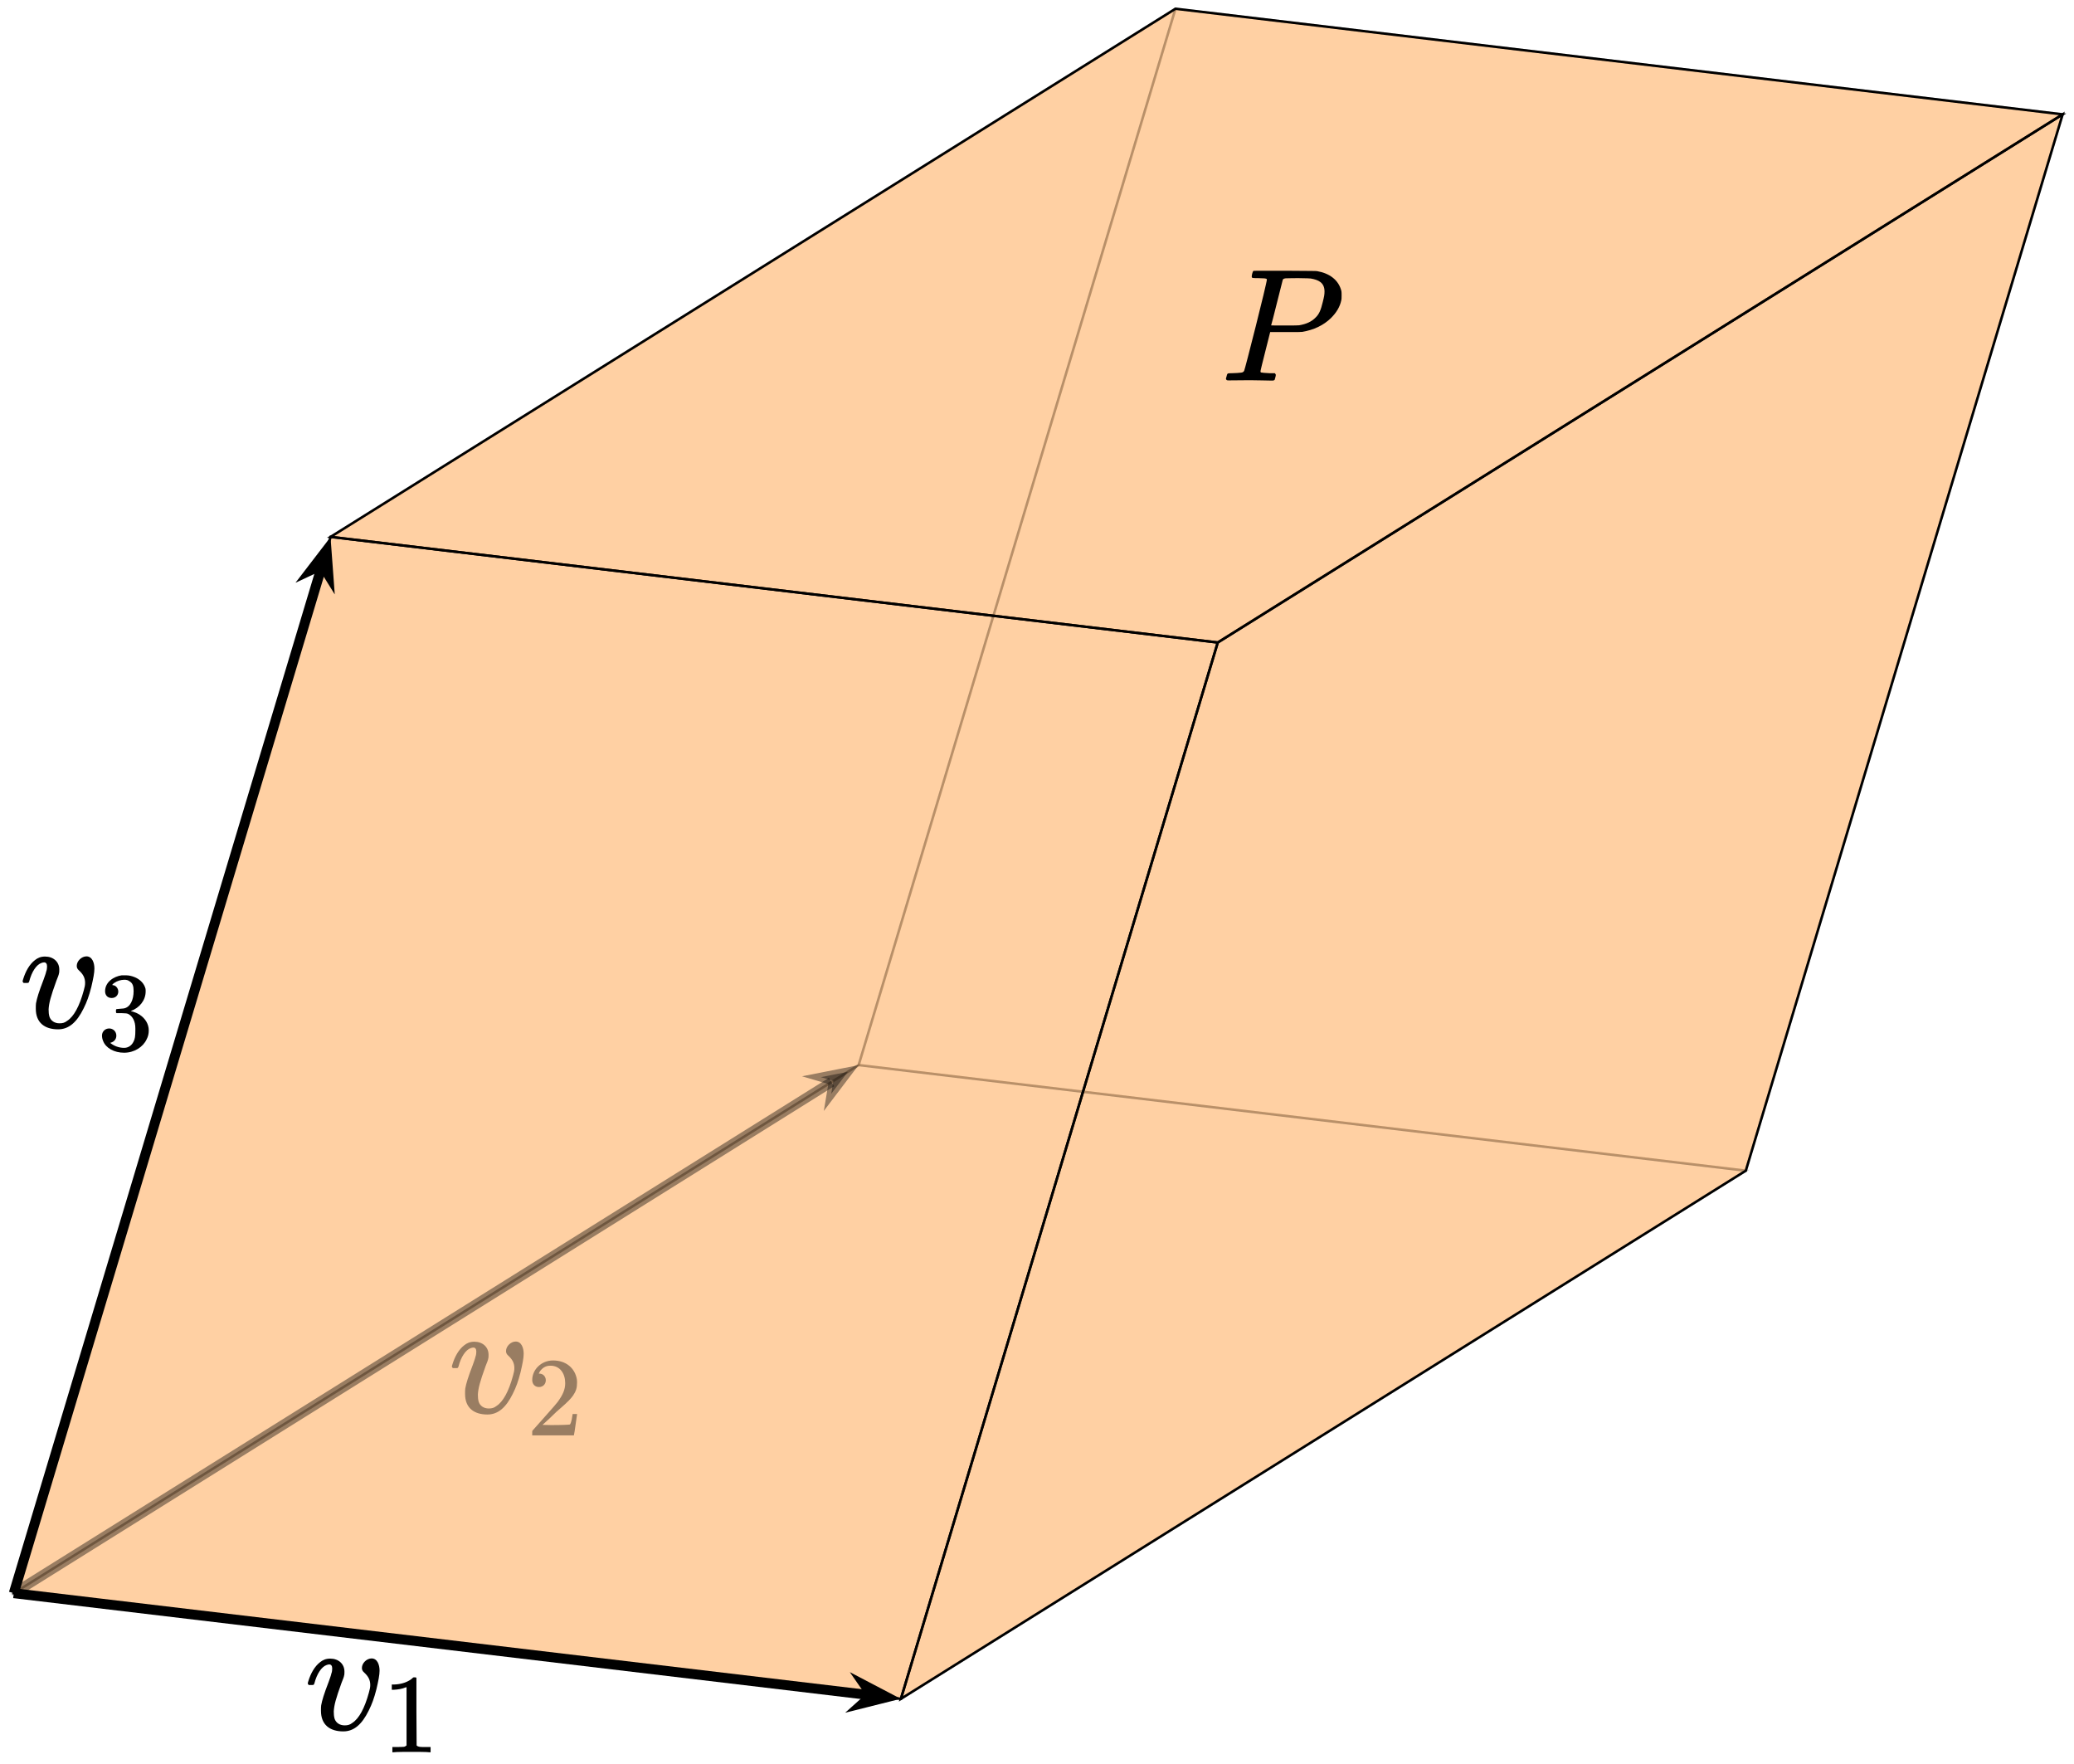
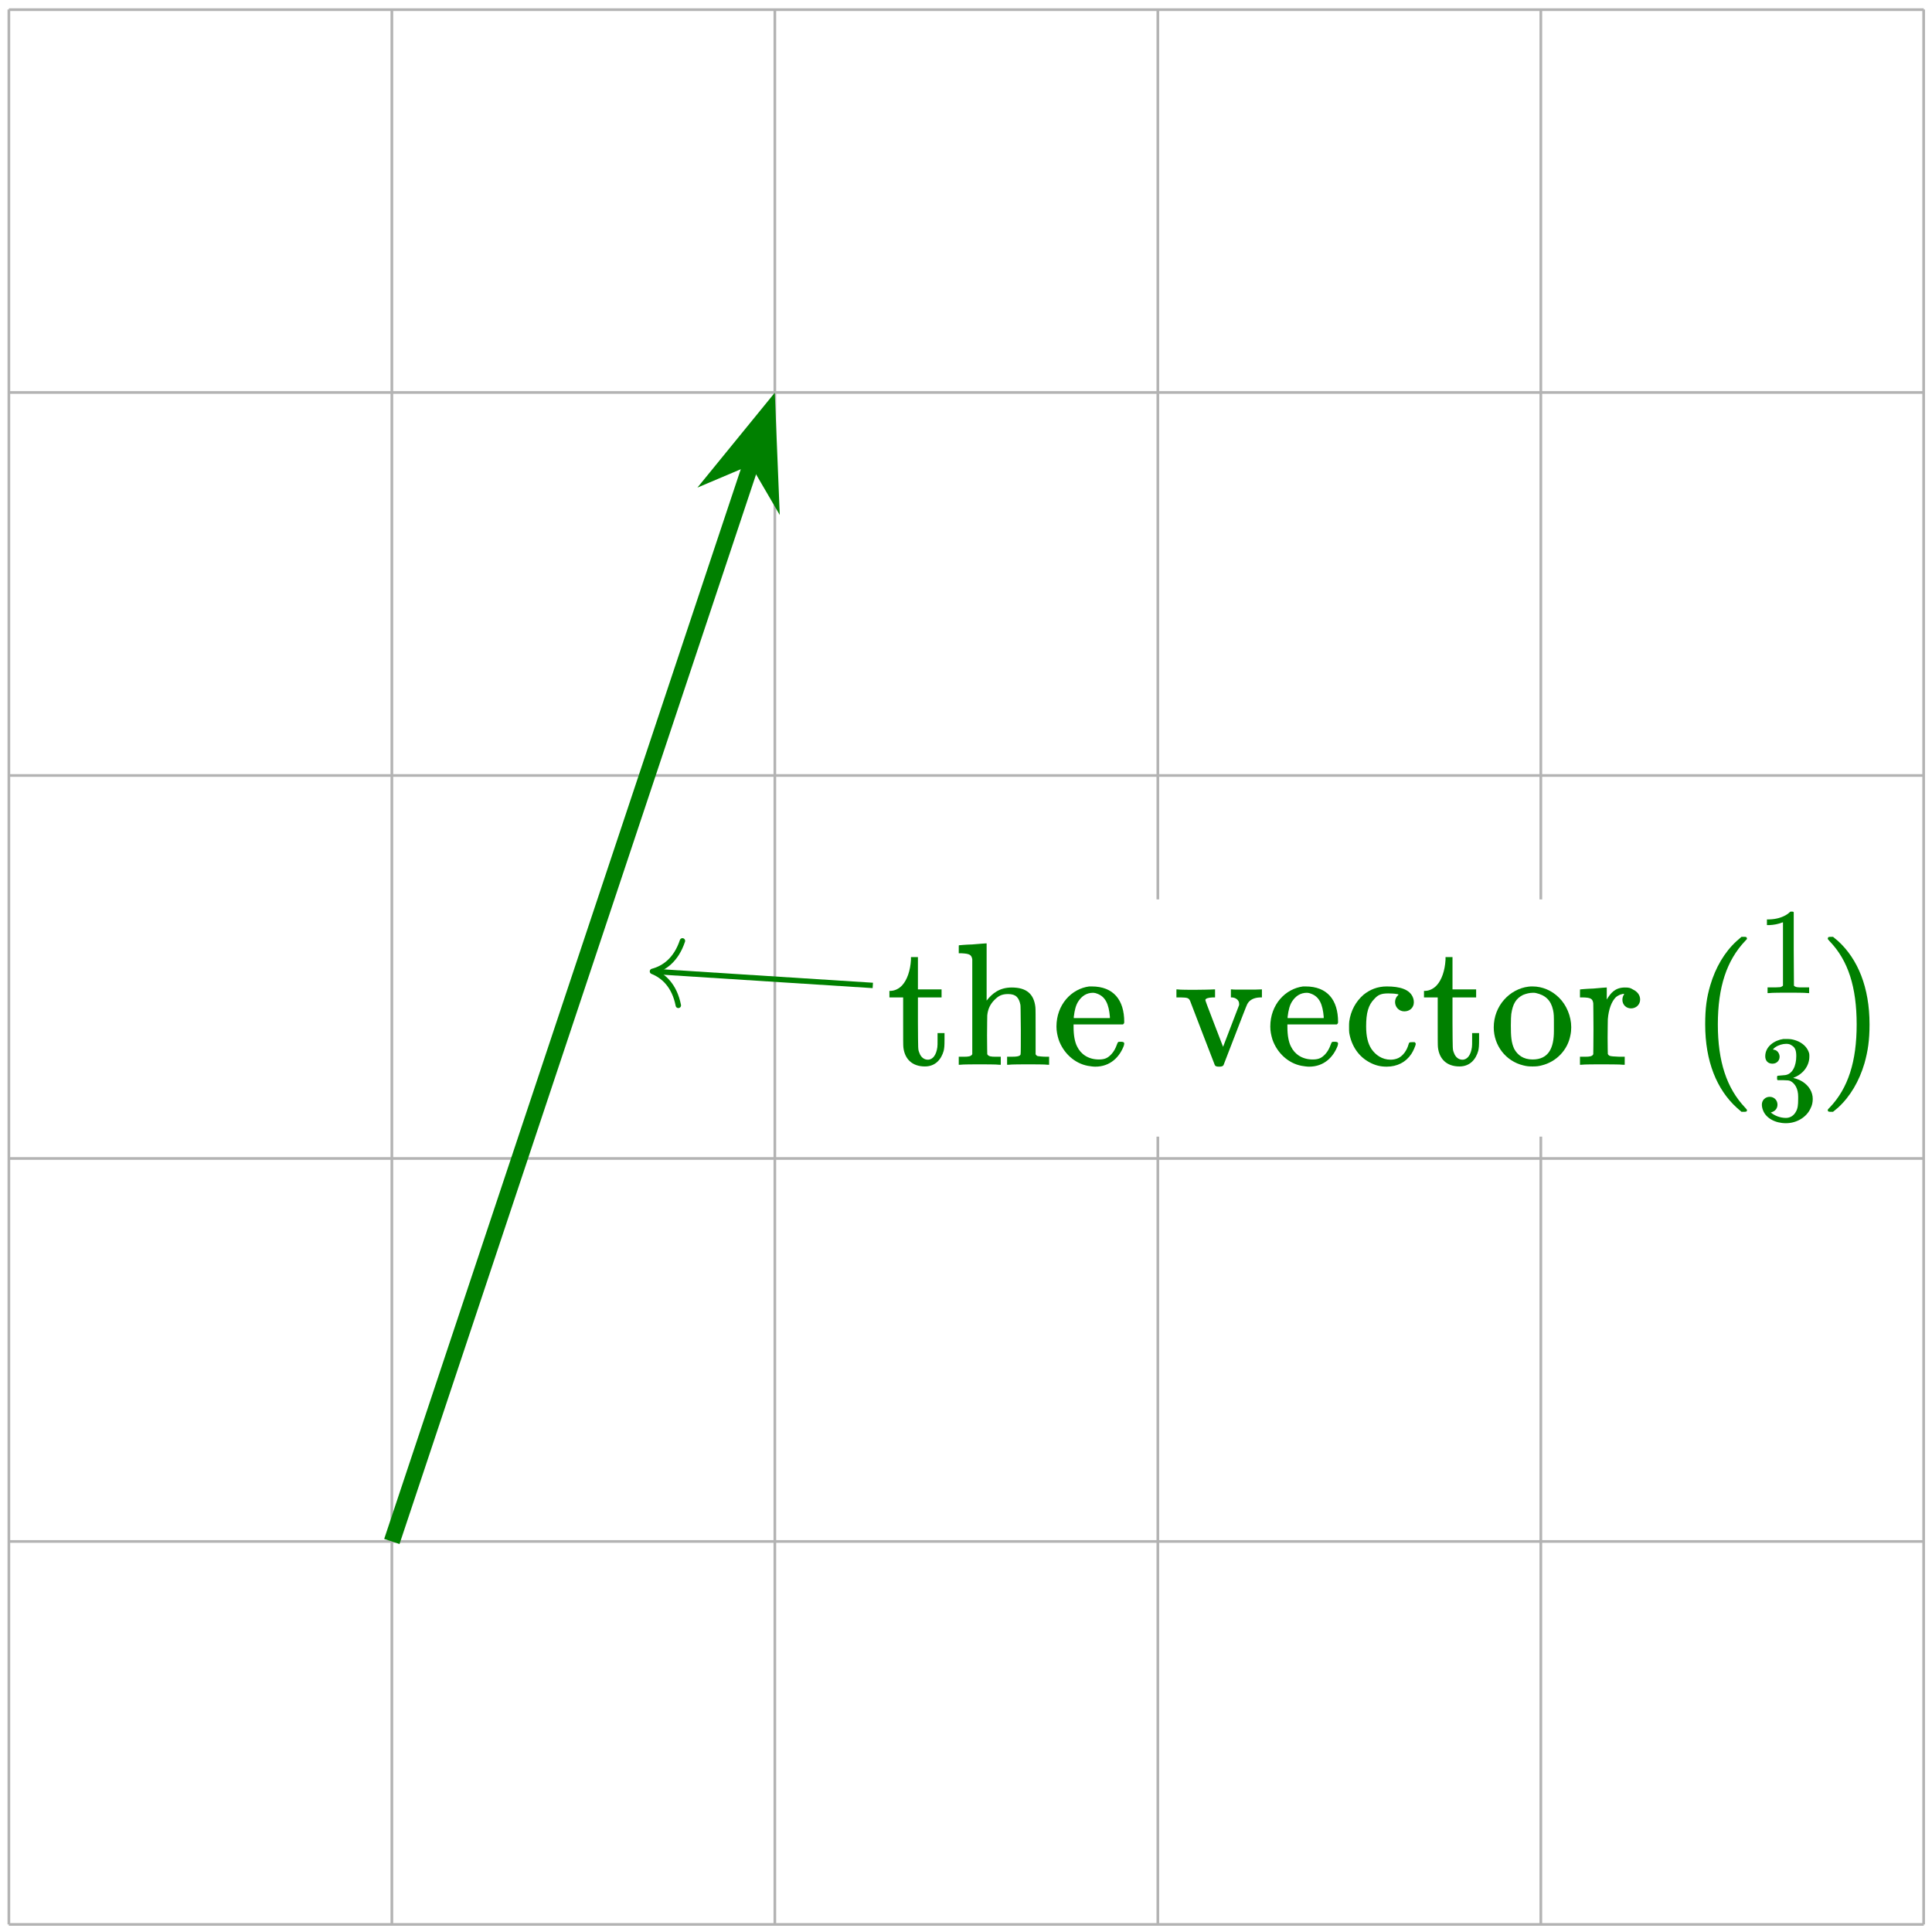
- <svg xmlns="http://www.w3.org/2000/svg" xmlns:xlink="http://www.w3.org/1999/xlink" width="167pt" height="142pt" viewBox="0 0 167 142" version="1.1">
+ <svg xmlns="http://www.w3.org/2000/svg" xmlns:xlink="http://www.w3.org/1999/xlink" width="143pt" height="143pt" viewBox="0 0 143 143" version="1.1">
  <defs>
    <g>
      <symbol overflow="visible" id="glyph0-0">
        <path style="stroke:none;" d="M 0.641 0 L 2.594 0 L 2.594 -6.906 L 0.641 -6.906 Z M 1.297 -0.641 L 1.297 -6.25 L 1.938 -6.25 L 1.938 -0.641 Z M 1.297 -0.641 " />
      </symbol>
      <symbol overflow="visible" id="glyph0-1">
-         <path style="stroke:none;" d="M 3.125 0.141 C 3.984 0.141 4.625 -0.422 5.172 -1.531 C 5.438 -2.062 5.609 -2.531 5.797 -3.266 C 5.953 -3.938 6.047 -4.406 6.047 -4.75 C 6.047 -5.234 5.859 -5.734 5.406 -5.734 C 5.016 -5.734 4.625 -5.359 4.625 -4.969 C 4.625 -4.828 4.672 -4.719 4.797 -4.609 C 5.156 -4.281 5.297 -3.984 5.297 -3.594 C 5.297 -3.406 5.266 -3.266 5.188 -2.984 C 4.844 -1.719 4.391 -0.891 3.859 -0.547 C 3.656 -0.391 3.5 -0.344 3.234 -0.344 C 2.844 -0.344 2.531 -0.547 2.422 -0.891 C 2.375 -1.078 2.359 -1.219 2.359 -1.469 C 2.391 -1.984 2.516 -2.469 2.984 -3.766 C 3.094 -4.031 3.188 -4.281 3.188 -4.344 C 3.219 -4.422 3.219 -4.562 3.219 -4.672 C 3.219 -5.297 2.734 -5.719 2.078 -5.719 C 1.719 -5.719 1.484 -5.609 1.266 -5.438 C 0.812 -5.094 0.5 -4.516 0.312 -3.906 C 0.281 -3.812 0.266 -3.75 0.266 -3.719 C 0.266 -3.672 0.328 -3.625 0.344 -3.594 L 0.531 -3.594 C 0.781 -3.594 0.734 -3.594 0.797 -3.719 C 1 -4.5 1.375 -5.062 1.781 -5.203 C 1.859 -5.234 1.938 -5.25 2 -5.25 C 2.156 -5.25 2.234 -5.125 2.234 -4.922 C 2.234 -4.797 2.219 -4.641 2.156 -4.484 C 2.156 -4.422 2.047 -4.125 1.953 -3.859 C 1.562 -2.844 1.422 -2.375 1.344 -1.953 C 1.328 -1.859 1.328 -1.688 1.328 -1.516 C 1.328 -0.391 2.047 0.141 3.125 0.141 Z M 3.125 0.141 " />
+         <path style="stroke:none;" d="M 1.828 -7.766 C 1.781 -6.969 1.547 -6.281 1.172 -5.875 C 0.953 -5.641 0.656 -5.484 0.344 -5.469 L 0.234 -5.469 L 0.234 -4.984 L 1.25 -4.984 L 1.25 -3.219 C 1.25 -2 1.25 -1.391 1.266 -1.297 C 1.359 -0.438 1.906 0.125 2.859 0.125 C 3.656 0.125 4.078 -0.422 4.25 -1.031 C 4.297 -1.25 4.312 -1.391 4.312 -1.891 L 4.312 -2.344 L 3.797 -2.344 L 3.797 -1.891 C 3.797 -1.562 3.797 -1.406 3.781 -1.297 C 3.703 -0.734 3.453 -0.375 3.078 -0.375 C 2.797 -0.375 2.562 -0.562 2.453 -0.875 C 2.344 -1.156 2.359 -1.031 2.344 -3.125 L 2.344 -4.984 L 4.094 -4.984 L 4.094 -5.578 L 2.344 -5.578 L 2.344 -7.969 L 1.828 -7.969 Z M 1.828 -7.766 " />
      </symbol>
      <symbol overflow="visible" id="glyph0-2">
-         <path style="stroke:none;" d="M 3.719 -8.141 C 3.719 -7.844 1.938 -0.844 1.891 -0.797 C 1.844 -0.703 1.781 -0.656 1.641 -0.641 C 1.5 -0.625 1.156 -0.594 0.875 -0.594 C 0.531 -0.594 0.531 -0.594 0.469 -0.328 C 0.438 -0.219 0.422 -0.172 0.422 -0.141 C 0.422 -0.109 0.438 -0.109 0.453 -0.078 C 0.484 -0.031 0.5 -0.016 0.656 -0.016 C 1.141 -0.016 1.594 -0.031 2.359 -0.031 C 3.141 -0.031 3.609 0 4.125 0 C 4.297 0 4.297 -0.031 4.344 -0.062 C 4.359 -0.109 4.438 -0.375 4.438 -0.453 C 4.438 -0.516 4.375 -0.562 4.359 -0.594 L 3.953 -0.594 C 3.562 -0.609 3.297 -0.641 3.234 -0.656 C 3.219 -0.672 3.203 -0.703 3.203 -0.766 C 3.203 -0.797 3.375 -1.5 3.594 -2.359 L 3.984 -3.906 L 5.203 -3.906 C 6.266 -3.906 6.453 -3.906 6.562 -3.922 C 7.5 -4.078 8.281 -4.453 8.875 -5.031 C 9.328 -5.484 9.594 -5.938 9.703 -6.438 C 9.734 -6.547 9.734 -6.703 9.734 -6.859 C 9.734 -7 9.734 -7.125 9.719 -7.203 C 9.5 -8.109 8.75 -8.641 7.766 -8.812 C 7.609 -8.828 7.578 -8.828 5.141 -8.844 C 2.719 -8.844 2.672 -8.844 2.625 -8.828 C 2.578 -8.781 2.5 -8.516 2.5 -8.391 C 2.5 -8.25 2.531 -8.25 2.984 -8.25 C 3.375 -8.234 3.719 -8.25 3.719 -8.141 Z M 8.359 -7.172 C 8.359 -6.922 8.328 -6.766 8.219 -6.328 C 8.062 -5.672 7.922 -5.344 7.641 -5.078 C 7.328 -4.75 6.891 -4.547 6.312 -4.453 C 6.172 -4.438 6.016 -4.438 5.109 -4.438 C 4.109 -4.438 4.062 -4.438 4.062 -4.453 C 4.094 -4.484 4.938 -7.922 5 -8.125 C 5.031 -8.188 5.109 -8.219 5.234 -8.234 C 5.281 -8.234 5.719 -8.25 6.219 -8.25 C 7 -8.234 7.141 -8.234 7.25 -8.219 C 7.875 -8.109 8.359 -7.891 8.359 -7.172 Z M 8.359 -7.172 " />
+         <path style="stroke:none;" d="M 2.438 -0.781 C 2.438 -0.797 2.422 -1.484 2.422 -2.172 C 2.422 -2.875 2.438 -3.578 2.438 -3.656 C 2.484 -4.125 2.656 -4.484 2.969 -4.797 C 3.25 -5.078 3.484 -5.234 3.984 -5.234 C 4.562 -5.234 4.781 -4.969 4.891 -4.438 C 4.906 -4.328 4.906 -4.172 4.922 -2.594 C 4.922 -1.625 4.922 -0.828 4.906 -0.797 C 4.906 -0.609 4.547 -0.594 4.219 -0.594 L 3.906 -0.594 L 3.906 0 L 4.016 0 C 4.188 -0.031 5.172 -0.031 5.469 -0.031 C 5.766 -0.031 6.75 -0.031 6.922 0 L 7.016 0 L 7.016 -0.594 L 6.812 -0.594 C 6.547 -0.594 6.266 -0.625 6.172 -0.641 C 6.109 -0.656 6.047 -0.719 6.016 -0.781 C 6.016 -0.797 6.016 -1.328 6.016 -2.469 C 6.016 -3.516 6.016 -4.172 6 -4.266 C 5.891 -5.25 5.328 -5.719 4.25 -5.719 C 3.328 -5.719 2.797 -5.266 2.391 -4.75 L 2.391 -8.984 L 2.344 -8.984 C 2.312 -8.984 1.859 -8.953 1.328 -8.906 C 0.797 -8.891 0.359 -8.844 0.344 -8.844 C 0.328 -8.844 0.328 -8.828 0.328 -8.547 L 0.328 -8.25 L 0.562 -8.25 C 1.125 -8.219 1.266 -8.141 1.328 -7.812 C 1.328 -7.75 1.328 -6 1.328 -4.266 C 1.328 -2.531 1.328 -0.797 1.328 -0.781 C 1.234 -0.609 1.016 -0.594 0.719 -0.594 L 0.328 -0.594 L 0.328 0 L 0.422 0 C 0.594 -0.031 1.578 -0.031 1.875 -0.031 C 2.172 -0.031 3.156 -0.031 3.328 0 L 3.438 0 L 3.438 -0.594 L 3.047 -0.594 C 2.734 -0.594 2.531 -0.609 2.438 -0.781 Z M 2.438 -0.781 " />
+       </symbol>
+       <symbol overflow="visible" id="glyph0-3">
+         <path style="stroke:none;" d="M 5.375 -3.172 C 5.375 -4.797 4.578 -5.797 2.969 -5.797 C 2.891 -5.797 2.844 -5.797 2.781 -5.797 C 1.469 -5.625 0.359 -4.453 0.359 -2.828 C 0.359 -2.484 0.422 -2.188 0.516 -1.875 C 0.859 -0.875 1.688 -0.109 2.672 0.078 C 2.859 0.109 3.062 0.141 3.234 0.141 C 4.344 0.141 5.031 -0.578 5.344 -1.406 C 5.359 -1.484 5.375 -1.531 5.375 -1.562 C 5.375 -1.672 5.297 -1.703 5.109 -1.703 C 4.953 -1.703 4.953 -1.703 4.906 -1.656 C 4.891 -1.625 4.859 -1.578 4.828 -1.484 C 4.734 -1.219 4.609 -0.984 4.438 -0.797 C 4.188 -0.531 3.984 -0.391 3.5 -0.391 C 2.703 -0.391 2.156 -0.797 1.891 -1.344 C 1.719 -1.672 1.625 -2.172 1.625 -2.797 L 1.625 -2.984 L 5.281 -2.984 C 5.344 -3.047 5.375 -3.047 5.375 -3.172 Z M 4.312 -3.562 L 4.312 -3.453 L 1.641 -3.453 L 1.641 -3.547 C 1.703 -4.062 1.797 -4.422 1.984 -4.703 C 2.234 -5.078 2.578 -5.328 3.078 -5.328 C 3.219 -5.312 3.25 -5.312 3.359 -5.266 C 3.984 -5.047 4.234 -4.484 4.312 -3.562 Z M 4.312 -3.562 " />
+       </symbol>
+       <symbol overflow="visible" id="glyph0-4">
+         <path style="stroke:none;" d="M 4.375 -5.578 L 4.281 -5.578 L 4.281 -4.984 L 4.344 -4.984 C 4.594 -4.984 4.891 -4.812 4.891 -4.516 L 4.891 -4.422 L 3.703 -1.328 L 3.047 -3.031 C 2.516 -4.406 2.391 -4.75 2.391 -4.797 C 2.406 -4.906 2.594 -4.969 2.922 -4.984 L 3.109 -4.984 L 3.109 -5.578 L 3 -5.578 C 2.875 -5.562 1.859 -5.547 1.578 -5.547 C 1.328 -5.547 0.453 -5.547 0.328 -5.578 L 0.25 -5.578 L 0.25 -4.984 L 0.562 -4.984 C 1.031 -4.969 1.156 -4.969 1.266 -4.719 C 1.281 -4.656 3.094 0.031 3.094 0.031 C 3.141 0.109 3.219 0.141 3.406 0.141 C 3.609 0.141 3.672 0.109 3.734 0.031 C 3.797 -0.109 5.422 -4.375 5.484 -4.469 C 5.641 -4.797 5.984 -4.969 6.438 -4.984 L 6.578 -4.984 L 6.578 -5.578 L 6.516 -5.578 C 6.359 -5.562 5.906 -5.562 5.469 -5.562 L 5 -5.562 C 4.734 -5.562 4.438 -5.562 4.375 -5.578 Z M 4.375 -5.578 " />
+       </symbol>
+       <symbol overflow="visible" id="glyph0-5">
+         <path style="stroke:none;" d="M 4.531 -3.953 C 4.922 -3.953 5.234 -4.219 5.234 -4.625 C 5.234 -4.734 5.219 -4.844 5.188 -4.922 C 4.969 -5.594 4.172 -5.797 3.234 -5.797 C 2.531 -5.797 1.984 -5.562 1.516 -5.188 C 0.938 -4.688 0.562 -4 0.453 -3.203 C 0.438 -3.109 0.438 -2.938 0.438 -2.766 C 0.438 -2.609 0.438 -2.438 0.453 -2.359 C 0.625 -1.359 1.172 -0.578 2 -0.156 C 2.391 0.047 2.766 0.141 3.219 0.141 C 4 0.141 4.641 -0.188 5.047 -0.797 C 5.188 -1 5.375 -1.438 5.375 -1.547 C 5.375 -1.594 5.328 -1.641 5.297 -1.672 L 5.109 -1.672 C 4.891 -1.672 4.891 -1.656 4.844 -1.516 C 4.719 -1.062 4.438 -0.672 4.094 -0.5 C 3.922 -0.422 3.734 -0.375 3.516 -0.375 C 2.875 -0.375 2.391 -0.734 2.094 -1.172 C 1.828 -1.578 1.703 -2.109 1.703 -2.844 C 1.703 -3.828 1.859 -4.422 2.312 -4.875 C 2.578 -5.172 2.812 -5.281 3.344 -5.281 C 3.562 -5.281 3.812 -5.266 3.984 -5.234 C 4.125 -5.203 4.125 -5.219 4.047 -5.125 C 3.906 -5 3.844 -4.812 3.844 -4.641 C 3.844 -4.281 4.125 -3.953 4.531 -3.953 Z M 4.531 -3.953 " />
+       </symbol>
+       <symbol overflow="visible" id="glyph0-6">
+         <path style="stroke:none;" d="M 0.359 -2.766 C 0.359 -1.422 1.25 -0.266 2.547 0.047 C 2.797 0.109 2.938 0.125 3.234 0.125 C 3.516 0.125 3.672 0.109 3.906 0.047 C 5 -0.219 5.828 -1.094 6.031 -2.172 C 6.078 -2.391 6.094 -2.578 6.094 -2.781 C 6.094 -3.594 5.734 -4.438 5.188 -4.969 C 4.656 -5.5 3.953 -5.797 3.234 -5.797 C 3.141 -5.797 3.016 -5.797 2.922 -5.781 C 1.547 -5.609 0.359 -4.375 0.359 -2.766 Z M 3.469 -5.312 C 4.188 -5.156 4.594 -4.766 4.75 -4.047 C 4.812 -3.75 4.812 -3.625 4.812 -2.922 L 4.812 -2.5 C 4.812 -1.266 4.438 -0.391 3.234 -0.391 C 2.547 -0.391 2.125 -0.719 1.875 -1.172 C 1.656 -1.641 1.625 -2.109 1.625 -2.922 C 1.625 -3.297 1.641 -3.641 1.656 -3.75 C 1.766 -4.5 2 -4.906 2.531 -5.172 C 2.766 -5.266 3.016 -5.328 3.266 -5.328 C 3.328 -5.328 3.406 -5.328 3.469 -5.312 Z M 3.469 -5.312 " />
+       </symbol>
+       <symbol overflow="visible" id="glyph0-7">
+         <path style="stroke:none;" d="M 0.469 -0.594 L 0.266 -0.594 L 0.266 0 L 0.359 0 C 0.547 -0.031 1.5 -0.031 1.812 -0.031 C 2.125 -0.031 3.297 -0.031 3.453 0 L 3.578 0 L 3.578 -0.594 L 3.172 -0.594 C 2.766 -0.609 2.594 -0.625 2.484 -0.656 C 2.422 -0.672 2.359 -0.734 2.328 -0.797 C 2.328 -0.812 2.312 -1.391 2.312 -2 C 2.312 -2.609 2.328 -3.234 2.328 -3.375 C 2.391 -4.125 2.609 -4.688 2.922 -5 C 3.031 -5.094 3.141 -5.141 3.234 -5.188 C 3.328 -5.219 3.516 -5.266 3.531 -5.25 C 3.531 -5.234 3.516 -5.203 3.516 -5.188 C 3.453 -5.094 3.406 -4.953 3.406 -4.812 C 3.406 -4.438 3.688 -4.172 4.047 -4.172 C 4.406 -4.172 4.719 -4.438 4.719 -4.828 C 4.719 -5.188 4.469 -5.438 4.203 -5.562 C 4 -5.688 3.906 -5.719 3.594 -5.719 C 2.859 -5.719 2.531 -5.297 2.25 -4.828 L 2.25 -5.719 L 2.219 -5.719 C 2.188 -5.719 1.75 -5.688 1.25 -5.641 C 0.719 -5.625 0.297 -5.578 0.281 -5.578 C 0.266 -5.578 0.266 -5.562 0.266 -5.281 L 0.266 -4.984 L 0.5 -4.984 C 1.062 -4.969 1.203 -4.891 1.25 -4.547 C 1.25 -4.484 1.266 -3.547 1.266 -2.625 C 1.266 -1.703 1.25 -0.797 1.25 -0.781 C 1.172 -0.609 0.953 -0.594 0.641 -0.594 Z M 0.469 -0.594 " />
+       </symbol>
+       <symbol overflow="visible" id="glyph0-8">
+         <path style="stroke:none;" d="M 4.312 3.125 C 4.312 3.062 4.297 3.062 4.172 2.922 C 2.812 1.484 2.156 -0.484 2.156 -3.234 C 2.156 -6 2.812 -7.969 4.172 -9.406 C 4.297 -9.531 4.312 -9.547 4.312 -9.594 C 4.312 -9.625 4.297 -9.656 4.281 -9.672 C 4.234 -9.719 4.234 -9.719 4.078 -9.719 L 3.906 -9.719 L 3.547 -9.406 C 2.656 -8.594 1.984 -7.453 1.594 -6.125 C 1.328 -5.219 1.219 -4.438 1.219 -3.234 C 1.219 -0.5 2.078 1.578 3.547 2.922 L 3.906 3.234 L 4.078 3.234 C 4.25 3.234 4.312 3.219 4.312 3.125 Z M 4.312 3.125 " />
+       </symbol>
+       <symbol overflow="visible" id="glyph0-9">
+         <path style="stroke:none;" d="M 0.781 -9.703 C 0.734 -9.672 0.719 -9.609 0.719 -9.562 C 0.719 -9.547 0.797 -9.469 0.859 -9.391 C 2.234 -7.969 2.859 -5.984 2.859 -3.234 C 2.859 -0.5 2.234 1.484 0.859 2.922 C 0.797 2.984 0.719 3.062 0.719 3.078 C 0.719 3.219 0.766 3.234 0.953 3.234 L 1.109 3.234 L 1.484 2.922 C 2.375 2.109 3.047 0.969 3.438 -0.359 C 3.688 -1.25 3.812 -2.062 3.812 -3.234 C 3.812 -5.969 2.953 -8.062 1.484 -9.406 L 1.109 -9.719 L 0.953 -9.719 C 0.859 -9.719 0.797 -9.703 0.781 -9.703 Z M 0.781 -9.703 " />
      </symbol>
      <symbol overflow="visible" id="glyph1-0">
        <path style="stroke:none;" d="M 0.453 0 L 1.812 0 L 1.812 -4.828 L 0.453 -4.828 Z M 0.906 -0.453 L 0.906 -4.375 L 1.359 -4.375 L 1.359 -0.453 Z M 0.906 -0.453 " />
      </symbol>
      <symbol overflow="visible" id="glyph1-1">
        <path style="stroke:none;" d="M 3.766 0 L 3.875 0 L 3.875 -0.422 L 3.328 -0.422 C 3.062 -0.422 2.875 -0.422 2.75 -0.547 L 2.734 -3.266 L 2.734 -5.984 C 2.688 -6.031 2.703 -6.031 2.578 -6.031 C 2.5 -6.031 2.5 -6.031 2.469 -6.016 C 2.422 -5.969 2.281 -5.844 2.188 -5.797 C 1.859 -5.594 1.438 -5.469 0.922 -5.453 L 0.75 -5.453 L 0.75 -5.031 L 0.922 -5.031 C 1.266 -5.047 1.594 -5.109 1.859 -5.219 C 1.891 -5.234 1.922 -5.234 1.938 -5.234 L 1.938 -0.547 C 1.859 -0.5 1.828 -0.453 1.719 -0.438 C 1.609 -0.422 1.297 -0.422 1.031 -0.422 L 0.797 -0.422 L 0.797 0 L 0.906 0 C 1.062 -0.031 2.047 -0.031 2.328 -0.031 C 2.625 -0.031 3.609 -0.031 3.766 0 Z M 3.766 0 " />
      </symbol>
      <symbol overflow="visible" id="glyph1-2">
-         <path style="stroke:none;" d="M 1 -3.891 C 1.328 -3.891 1.547 -4.141 1.547 -4.438 C 1.547 -4.719 1.344 -4.969 1.031 -4.969 C 1 -4.969 0.984 -4.969 0.984 -4.984 C 0.984 -5 1.031 -5.062 1.062 -5.141 C 1.266 -5.422 1.516 -5.609 1.922 -5.609 C 2.703 -5.609 3.109 -4.969 3.109 -4.203 C 3.109 -3.672 2.906 -3.25 2.5 -2.688 C 2.297 -2.438 2.25 -2.375 1.234 -1.234 C 0.828 -0.781 0.484 -0.391 0.469 -0.375 C 0.453 -0.359 0.453 -0.328 0.453 -0.172 L 0.453 0 L 3.812 0 L 3.812 -0.031 C 3.844 -0.078 4.047 -1.625 4.062 -1.688 L 4.062 -1.719 L 3.703 -1.719 L 3.703 -1.688 C 3.641 -1.281 3.625 -1.203 3.578 -1.062 C 3.547 -0.984 3.516 -0.891 3.484 -0.875 C 3.438 -0.859 2.891 -0.828 1.969 -0.828 L 1.281 -0.844 L 1.828 -1.344 C 2.438 -1.938 2.406 -1.906 2.734 -2.188 C 3.328 -2.703 3.562 -2.953 3.75 -3.219 C 3.969 -3.547 4.062 -3.812 4.062 -4.219 C 4.062 -4.328 4.062 -4.438 4.047 -4.516 C 3.891 -5.406 3.188 -6.031 2.125 -6.031 C 1.203 -6.031 0.453 -5.312 0.453 -4.453 C 0.453 -4.141 0.656 -3.891 1 -3.891 Z M 1 -3.891 " />
-       </symbol>
-       <symbol overflow="visible" id="glyph1-3">
        <path style="stroke:none;" d="M 1.156 -4.203 C 1.484 -4.203 1.688 -4.438 1.688 -4.719 C 1.688 -4.969 1.5 -5.219 1.266 -5.234 C 1.219 -5.25 1.203 -5.25 1.203 -5.25 C 1.188 -5.266 1.312 -5.391 1.375 -5.422 C 1.594 -5.578 1.906 -5.672 2.172 -5.672 C 2.359 -5.672 2.469 -5.641 2.594 -5.547 C 2.844 -5.406 2.922 -5.156 2.922 -4.766 C 2.922 -4.062 2.656 -3.438 2.109 -3.359 C 2.047 -3.359 1.609 -3.312 1.578 -3.312 C 1.562 -3.312 1.547 -3.312 1.531 -3.297 C 1.5 -3.266 1.5 -3.266 1.5 -3.156 C 1.5 -3.047 1.5 -3.031 1.516 -3.016 L 1.547 -2.984 L 1.938 -2.984 C 2.344 -2.969 2.344 -2.969 2.484 -2.922 C 2.844 -2.734 3.062 -2.328 3.062 -1.766 L 3.062 -1.594 C 3.062 -1.141 3.031 -0.891 2.906 -0.672 C 2.75 -0.359 2.469 -0.188 2.156 -0.188 C 1.719 -0.188 1.312 -0.359 1.031 -0.594 L 1.094 -0.609 C 1.359 -0.688 1.531 -0.891 1.531 -1.172 C 1.531 -1.5 1.281 -1.75 0.953 -1.75 C 0.641 -1.75 0.375 -1.516 0.375 -1.172 C 0.375 -1.047 0.406 -0.875 0.469 -0.734 C 0.688 -0.172 1.359 0.203 2.156 0.203 C 2.984 0.203 3.688 -0.266 3.969 -0.875 C 4.094 -1.109 4.141 -1.344 4.141 -1.594 C 4.141 -2.109 3.859 -2.562 3.406 -2.859 C 3.016 -3.109 2.703 -3.125 2.703 -3.156 C 2.703 -3.156 2.719 -3.156 2.734 -3.172 C 3.375 -3.406 3.891 -4 3.891 -4.734 C 3.891 -4.828 3.891 -4.906 3.875 -4.969 C 3.766 -5.344 3.516 -5.625 3.125 -5.828 C 2.922 -5.922 2.734 -5.984 2.516 -6.016 C 2.422 -6.031 2.25 -6.031 2.109 -6.031 L 1.969 -6.031 C 1.312 -5.938 0.625 -5.484 0.625 -4.75 C 0.625 -4.438 0.812 -4.203 1.156 -4.203 Z M 1.156 -4.203 " />
      </symbol>
    </g>
    <clipPath id="clip1">
-       <path d="M 1 0.605 L 95 0.605 L 95 129 L 1 129 Z M 1 0.605 " />
-     </clipPath>
-     <clipPath id="clip2">
-       <path d="M 0 0.605 L 98 0.605 L 98 132 L 0 132 Z M 0 0.605 " />
-     </clipPath>
-     <clipPath id="clip3">
-       <path d="M 69 0.605 L 167 0.605 L 167 95 L 69 95 Z M 69 0.605 " />
-     </clipPath>
-     <clipPath id="clip4">
-       <path d="M 66 0.605 L 167 0.605 L 167 98 L 66 98 Z M 66 0.605 " />
-     </clipPath>
-     <clipPath id="clip5">
-       <path d="M 26 0.605 L 167 0.605 L 167 52 L 26 52 Z M 26 0.605 " />
-     </clipPath>
-     <clipPath id="clip6">
-       <path d="M 23 0.605 L 167 0.605 L 167 55 L 23 55 Z M 23 0.605 " />
+       <path d="M 0 0.605 L 143 0.605 L 143 143 L 0 143 Z M 0 0.605 " />
    </clipPath>
  </defs>
  <g id="surface1">
    <g clip-path="url(#clip1)" clip-rule="nonzero">
-       <path style=" stroke:none;fill-rule:nonzero;fill:rgb(100%,49.799%,0%);fill-opacity:0.2;" d="M 1.109 128.266 L 69.141 85.746 L 94.652 0.703 L 26.621 43.223 Z M 1.109 128.266 " />
+       <path style="fill:none;stroke-width:0.199;stroke-linecap:butt;stroke-linejoin:miter;stroke:rgb(70%,70%,70%);stroke-opacity:1;stroke-miterlimit:10;" d="M -28.349 -28.346 L 113.386 -28.346 M -28.349 -0.002 L 113.386 -0.002 M -28.349 28.346 L 113.386 28.346 M -28.349 56.694 L 113.386 56.694 M -28.349 85.041 L 113.386 85.041 M -28.349 113.377 L 113.386 113.377 M -28.349 -28.346 L -28.349 113.389 M -0.001 -28.346 L -0.001 113.389 M 28.347 -28.346 L 28.347 113.389 M 56.694 -28.346 L 56.694 113.389 M 85.042 -28.346 L 85.042 113.389 M 113.378 -28.346 L 113.378 113.389 " transform="matrix(1,0,0,-1,29.005,114.092)" />
    </g>
-     <g clip-path="url(#clip2)" clip-rule="nonzero">
-       <path style="fill:none;stroke-width:0.199;stroke-linecap:butt;stroke-linejoin:miter;stroke:rgb(0%,0%,0%);stroke-opacity:0.2;stroke-miterlimit:10;" d="M 0.001 -0.001 L 68.033 42.519 L 93.544 127.562 L 25.513 85.042 Z M 0.001 -0.001 " transform="matrix(1,0,0,-1,1.108,128.265)" />
+     <path style="fill:none;stroke-width:1.196;stroke-linecap:butt;stroke-linejoin:miter;stroke:rgb(0%,50%,0%);stroke-opacity:1;stroke-miterlimit:10;" d="M -0.001 -0.002 L 26.714 80.143 " transform="matrix(1,0,0,-1,29.005,114.092)" />
+     <path style="fill-rule:nonzero;fill:rgb(0%,50%,0%);fill-opacity:1;stroke-width:1.196;stroke-linecap:butt;stroke-linejoin:miter;stroke:rgb(0%,50%,0%);stroke-opacity:1;stroke-miterlimit:10;" d="M 6.666 0 L 1.93 1.795 L 3.511 0.002 L 1.93 -1.796 Z M 6.666 0 " transform="matrix(0.31654,-0.94962,-0.94962,-0.31654,54.70275,36.99863)" />
+     <path style=" stroke:none;fill-rule:nonzero;fill:rgb(100%,100%,100%);fill-opacity:1;" d="M 64.602 84.129 L 140.602 84.129 L 140.602 66.57 L 64.602 66.57 Z M 64.602 84.129 " />
+     <g style="fill:rgb(0%,50%,0%);fill-opacity:1;">
+       <use xlink:href="#glyph0-1" x="65.598" y="78.81" />
+       <use xlink:href="#glyph0-2" x="70.636" y="78.81" />
+       <use xlink:href="#glyph0-3" x="77.837" y="78.81" />
    </g>
-     <path style="fill-rule:nonzero;fill:rgb(100%,49.799%,0%);fill-opacity:0.2;stroke-width:0.199;stroke-linecap:butt;stroke-linejoin:miter;stroke:rgb(0%,0%,0%);stroke-opacity:0.2;stroke-miterlimit:10;" d="M 0.001 -0.001 L 68.033 42.519 L 139.466 34.015 L 71.435 -8.505 Z M 0.001 -0.001 " transform="matrix(1,0,0,-1,1.108,128.265)" />
-     <g clip-path="url(#clip3)" clip-rule="nonzero">
-       <path style=" stroke:none;fill-rule:nonzero;fill:rgb(100%,49.799%,0%);fill-opacity:0.2;" d="M 69.141 85.746 L 140.574 94.25 L 166.086 9.207 L 94.652 0.703 Z M 69.141 85.746 " />
+     <g style="fill:rgb(0%,50%,0%);fill-opacity:1;">
+       <use xlink:href="#glyph0-4" x="86.825" y="78.81" />
+       <use xlink:href="#glyph0-3" x="93.664" y="78.81" />
+       <use xlink:href="#glyph0-5" x="99.414" y="78.81" />
+       <use xlink:href="#glyph0-1" x="105.165" y="78.81" />
+       <use xlink:href="#glyph0-6" x="110.203" y="78.81" />
+       <use xlink:href="#glyph0-7" x="116.678" y="78.81" />
    </g>
-     <g clip-path="url(#clip4)" clip-rule="nonzero">
-       <path style="fill:none;stroke-width:0.199;stroke-linecap:butt;stroke-linejoin:miter;stroke:rgb(0%,0%,0%);stroke-opacity:0.2;stroke-miterlimit:10;" d="M 68.033 42.519 L 139.466 34.015 L 164.978 119.058 L 93.544 127.562 Z M 68.033 42.519 " transform="matrix(1,0,0,-1,1.108,128.265)" />
+     <g style="fill:rgb(0%,50%,0%);fill-opacity:1;">
+       <use xlink:href="#glyph0-8" x="124.993" y="79.059" />
    </g>
-     <path style="fill-rule:nonzero;fill:rgb(100%,49.799%,0%);fill-opacity:0.2;stroke-width:0.199;stroke-linecap:butt;stroke-linejoin:miter;stroke:rgb(0%,0%,0%);stroke-opacity:1;stroke-miterlimit:10;" d="M 0.001 -0.001 L 71.435 -8.505 L 96.947 76.538 L 25.513 85.042 Z M 0.001 -0.001 " transform="matrix(1,0,0,-1,1.108,128.265)" />
-     <path style="fill-rule:nonzero;fill:rgb(100%,49.799%,0%);fill-opacity:0.2;stroke-width:0.199;stroke-linecap:butt;stroke-linejoin:miter;stroke:rgb(0%,0%,0%);stroke-opacity:1;stroke-miterlimit:10;" d="M 71.435 -8.505 L 139.466 34.015 L 164.978 119.058 L 96.947 76.538 Z M 71.435 -8.505 " transform="matrix(1,0,0,-1,1.108,128.265)" />
-     <g clip-path="url(#clip5)" clip-rule="nonzero">
-       <path style=" stroke:none;fill-rule:nonzero;fill:rgb(100%,49.799%,0%);fill-opacity:0.2;" d="M 26.621 43.223 L 94.652 0.703 L 166.086 9.207 L 98.055 51.727 Z M 26.621 43.223 " />
+     <g style="fill:rgb(0%,50%,0%);fill-opacity:1;">
+       <use xlink:href="#glyph1-1" x="130.032" y="73.505" />
    </g>
-     <g clip-path="url(#clip6)" clip-rule="nonzero">
-       <path style="fill:none;stroke-width:0.199;stroke-linecap:butt;stroke-linejoin:miter;stroke:rgb(0%,0%,0%);stroke-opacity:1;stroke-miterlimit:10;" d="M 25.513 85.042 L 93.544 127.562 L 164.978 119.058 L 96.947 76.538 Z M 25.513 85.042 " transform="matrix(1,0,0,-1,1.108,128.265)" />
+     <g style="fill:rgb(0%,50%,0%);fill-opacity:1;">
+       <use xlink:href="#glyph1-2" x="130.032" y="82.933" />
    </g>
-     <path style="fill:none;stroke-width:0.797;stroke-linecap:butt;stroke-linejoin:miter;stroke:rgb(0%,0%,0%);stroke-opacity:1;stroke-miterlimit:10;" d="M 0.001 -0.001 L 68.876 -8.2 " transform="matrix(1,0,0,-1,1.108,128.265)" />
-     <path style="fill-rule:nonzero;fill:rgb(0%,0%,0%);fill-opacity:1;stroke-width:0.718;stroke-linecap:butt;stroke-linejoin:miter;stroke:rgb(0%,0%,0%);stroke-opacity:1;stroke-miterlimit:10;" d="M 3.231 -0 L 1.156 0.79 L 1.856 0.001 L 1.16 -0.789 Z M 3.231 -0 " transform="matrix(0.994,0.11832,0.11832,-0.994,68.31563,136.2658)" />
-     <g style="fill:rgb(0%,0%,0%);fill-opacity:1;">
-       <use xlink:href="#glyph0-1" x="24.516" y="139.251" />
+     <g style="fill:rgb(0%,50%,0%);fill-opacity:1;">
+       <use xlink:href="#glyph0-9" x="134.565" y="79.059" />
    </g>
-     <g style="fill:rgb(0%,0%,0%);fill-opacity:1;">
-       <use xlink:href="#glyph1-1" x="30.797" y="141.071" />
-     </g>
-     <path style="fill:none;stroke-width:0.797;stroke-linecap:butt;stroke-linejoin:miter;stroke:rgb(0%,0%,0%);stroke-opacity:0.4;stroke-miterlimit:10;" d="M 0.001 -0.001 L 65.845 41.152 " transform="matrix(1,0,0,-1,1.108,128.265)" />
-     <path style="fill-rule:nonzero;fill:rgb(0%,0%,0%);fill-opacity:0.4;stroke-width:0.718;stroke-linecap:butt;stroke-linejoin:miter;stroke:rgb(0%,0%,0%);stroke-opacity:0.4;stroke-miterlimit:10;" d="M 3.23 -0.002 L 1.159 0.787 L 1.858 0.001 L 1.158 -0.789 Z M 3.23 -0.002 " transform="matrix(0.8499,-0.53119,-0.53119,-0.8499,65.52684,88.00343)" />
-     <g style="fill:rgb(0%,0%,0%);fill-opacity:0.4;">
-       <use xlink:href="#glyph0-1" x="36.12" y="113.739" />
-     </g>
-     <g style="fill:rgb(0%,0%,0%);fill-opacity:0.4;">
-       <use xlink:href="#glyph1-2" x="42.402" y="115.559" />
-     </g>
-     <path style="fill:none;stroke-width:0.797;stroke-linecap:butt;stroke-linejoin:miter;stroke:rgb(0%,0%,0%);stroke-opacity:1;stroke-miterlimit:10;" d="M 0.001 -0.001 L 24.771 82.566 " transform="matrix(1,0,0,-1,1.108,128.265)" />
-     <path style="fill-rule:nonzero;fill:rgb(0%,0%,0%);fill-opacity:1;stroke-width:0.718;stroke-linecap:butt;stroke-linejoin:miter;stroke:rgb(0%,0%,0%);stroke-opacity:1;stroke-miterlimit:10;" d="M 3.229 0.001 L 1.158 0.788 L 1.858 0.001 L 1.16 -0.79 Z M 3.229 0.001 " transform="matrix(0.28812,-0.96042,-0.96042,-0.28812,25.3953,47.30829)" />
-     <g style="fill:rgb(0%,0%,0%);fill-opacity:1;">
-       <use xlink:href="#glyph0-1" x="1.555" y="82.729" />
-     </g>
-     <g style="fill:rgb(0%,0%,0%);fill-opacity:1;">
-       <use xlink:href="#glyph1-3" x="7.837" y="84.55" />
-     </g>
-     <g style="fill:rgb(0%,0%,0%);fill-opacity:1;">
-       <use xlink:href="#glyph0-2" x="98.292" y="30.641" />
-     </g>
+     <path style="fill:none;stroke-width:0.399;stroke-linecap:butt;stroke-linejoin:miter;stroke:rgb(0%,50%,0%);stroke-opacity:1;stroke-miterlimit:10;" d="M 19.487 42.182 L 35.597 41.154 " transform="matrix(1,0,0,-1,29.005,114.092)" />
+     <path style="fill:none;stroke-width:0.399;stroke-linecap:round;stroke-linejoin:round;stroke:rgb(0%,50%,0%);stroke-opacity:1;stroke-miterlimit:10;" d="M -2.071 2.39 C -1.694 0.958 -0.849 0.28 -0.001 0.001 C -0.848 -0.28 -1.693 -0.956 -2.072 -2.393 " transform="matrix(-0.9982,-0.06354,-0.06354,0.9982,48.29179,71.89724)" />
  </g>
</svg>
